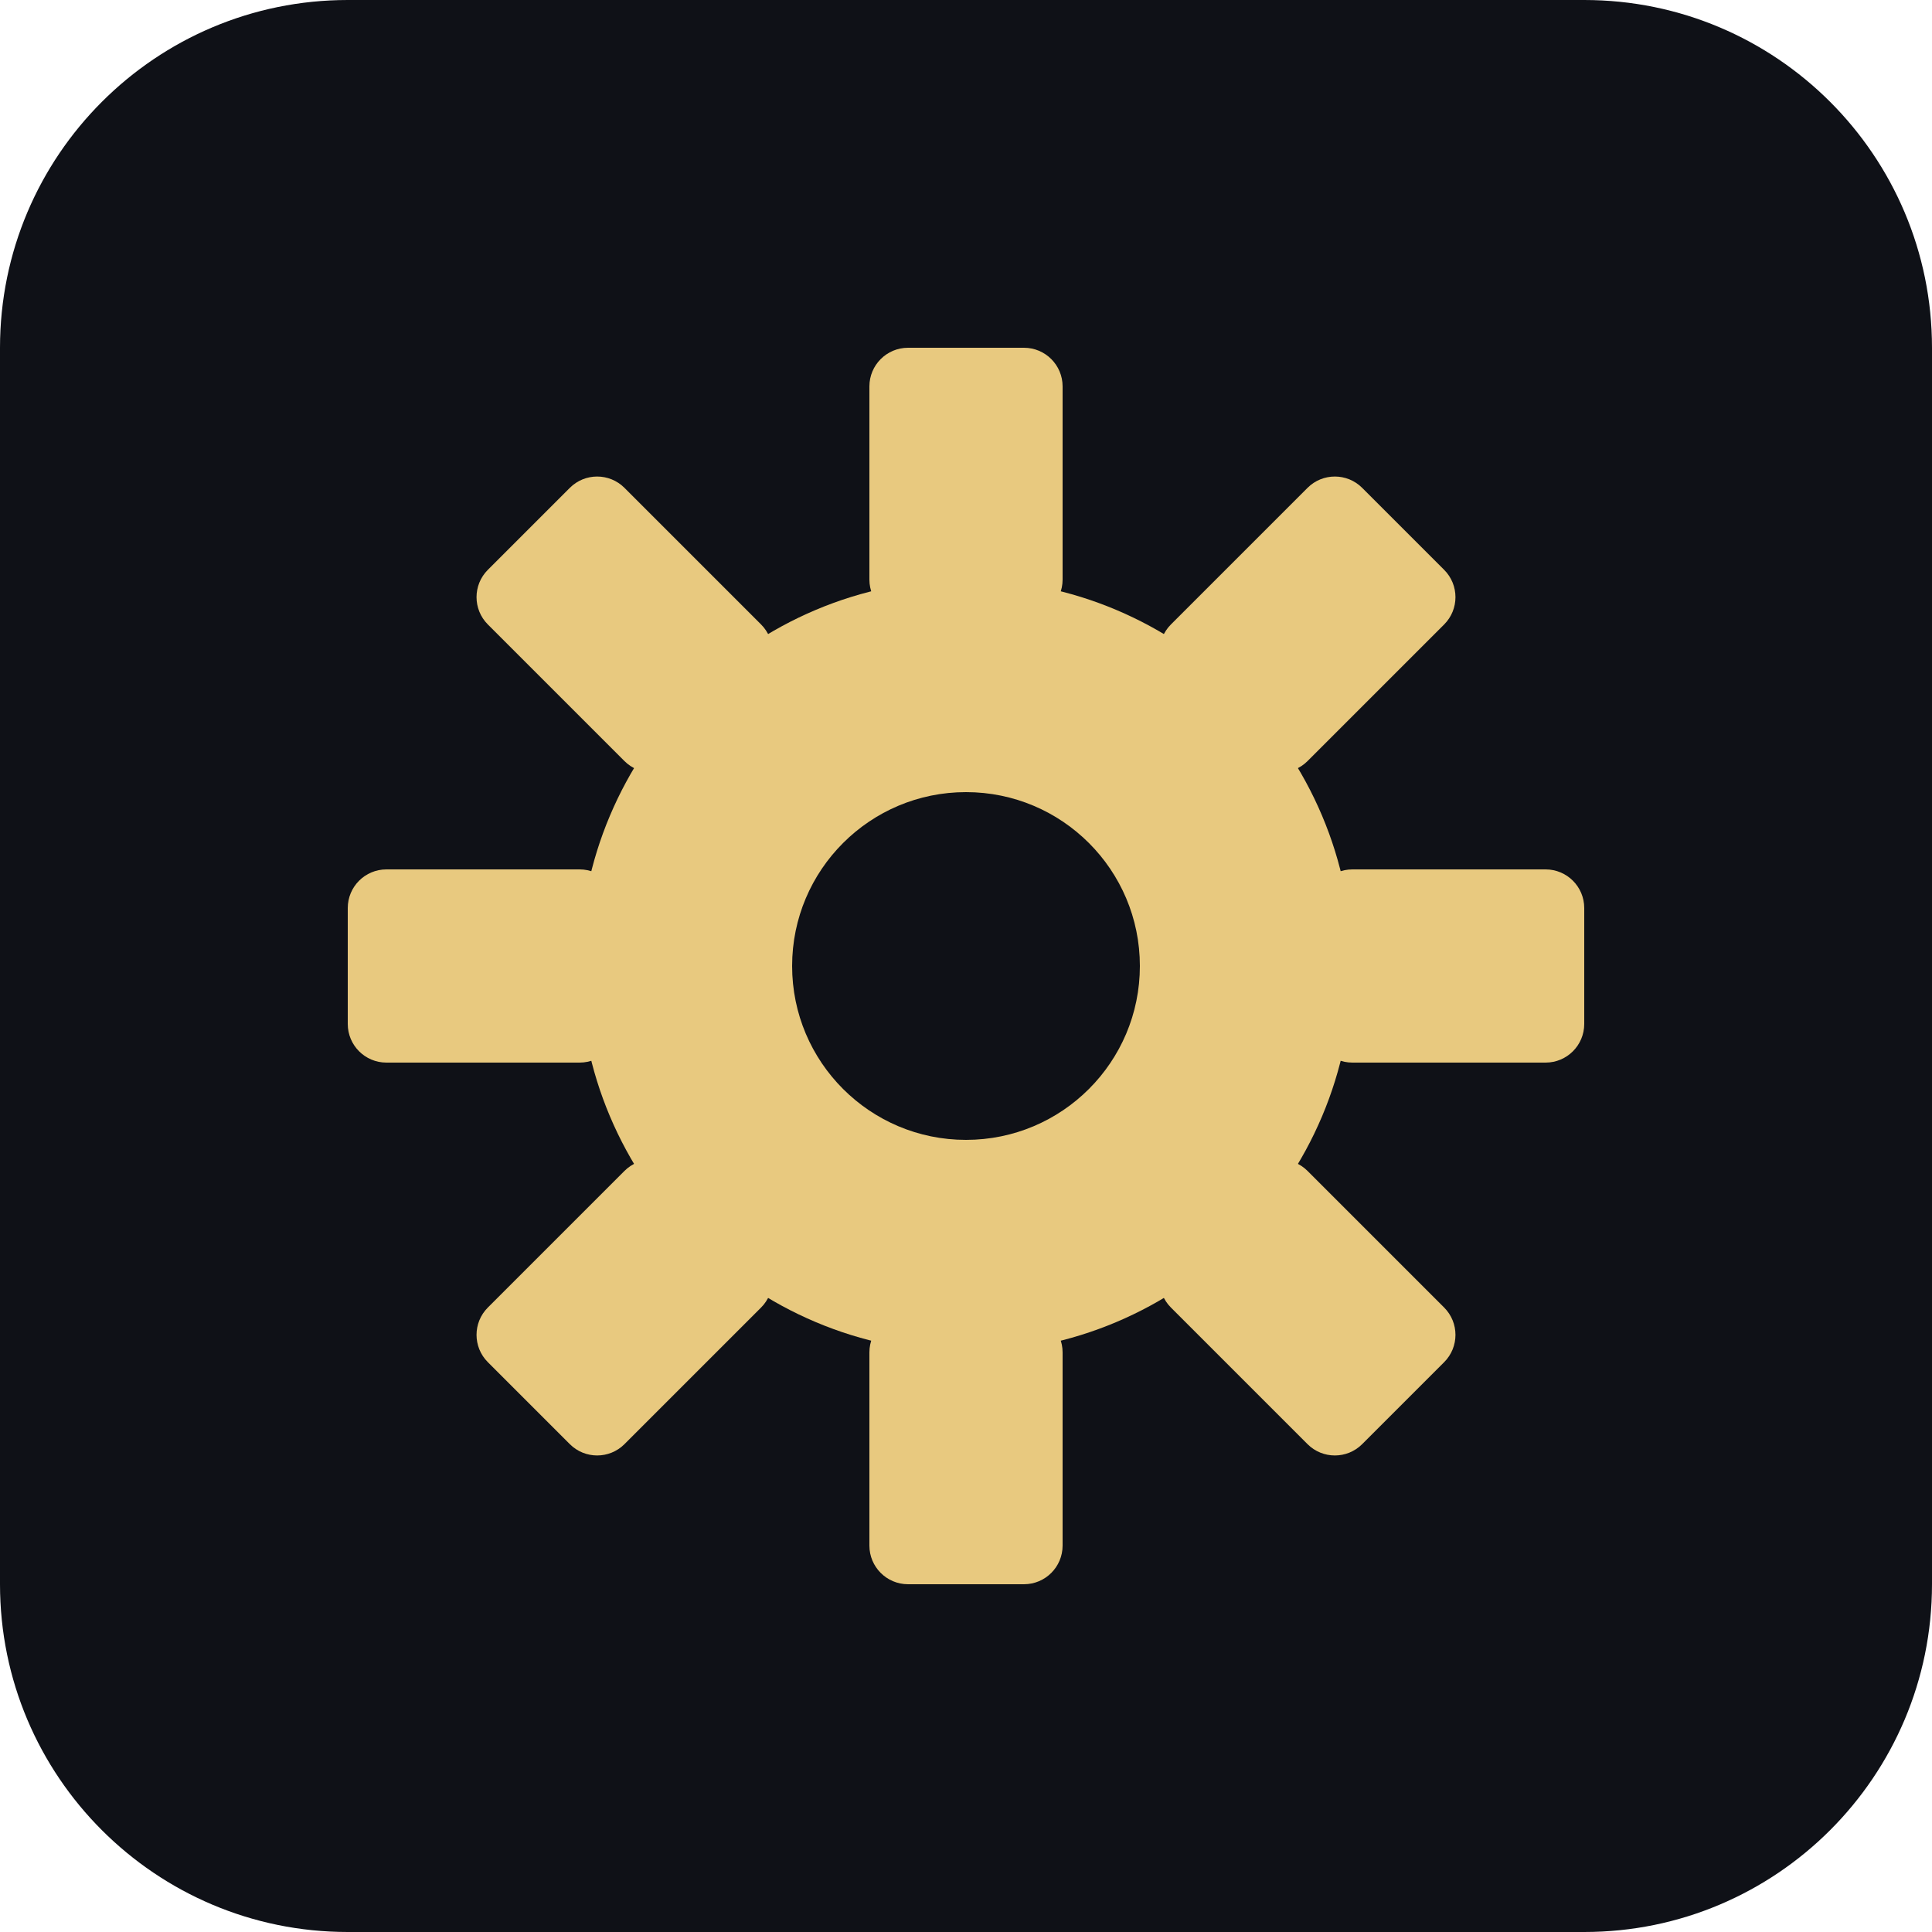
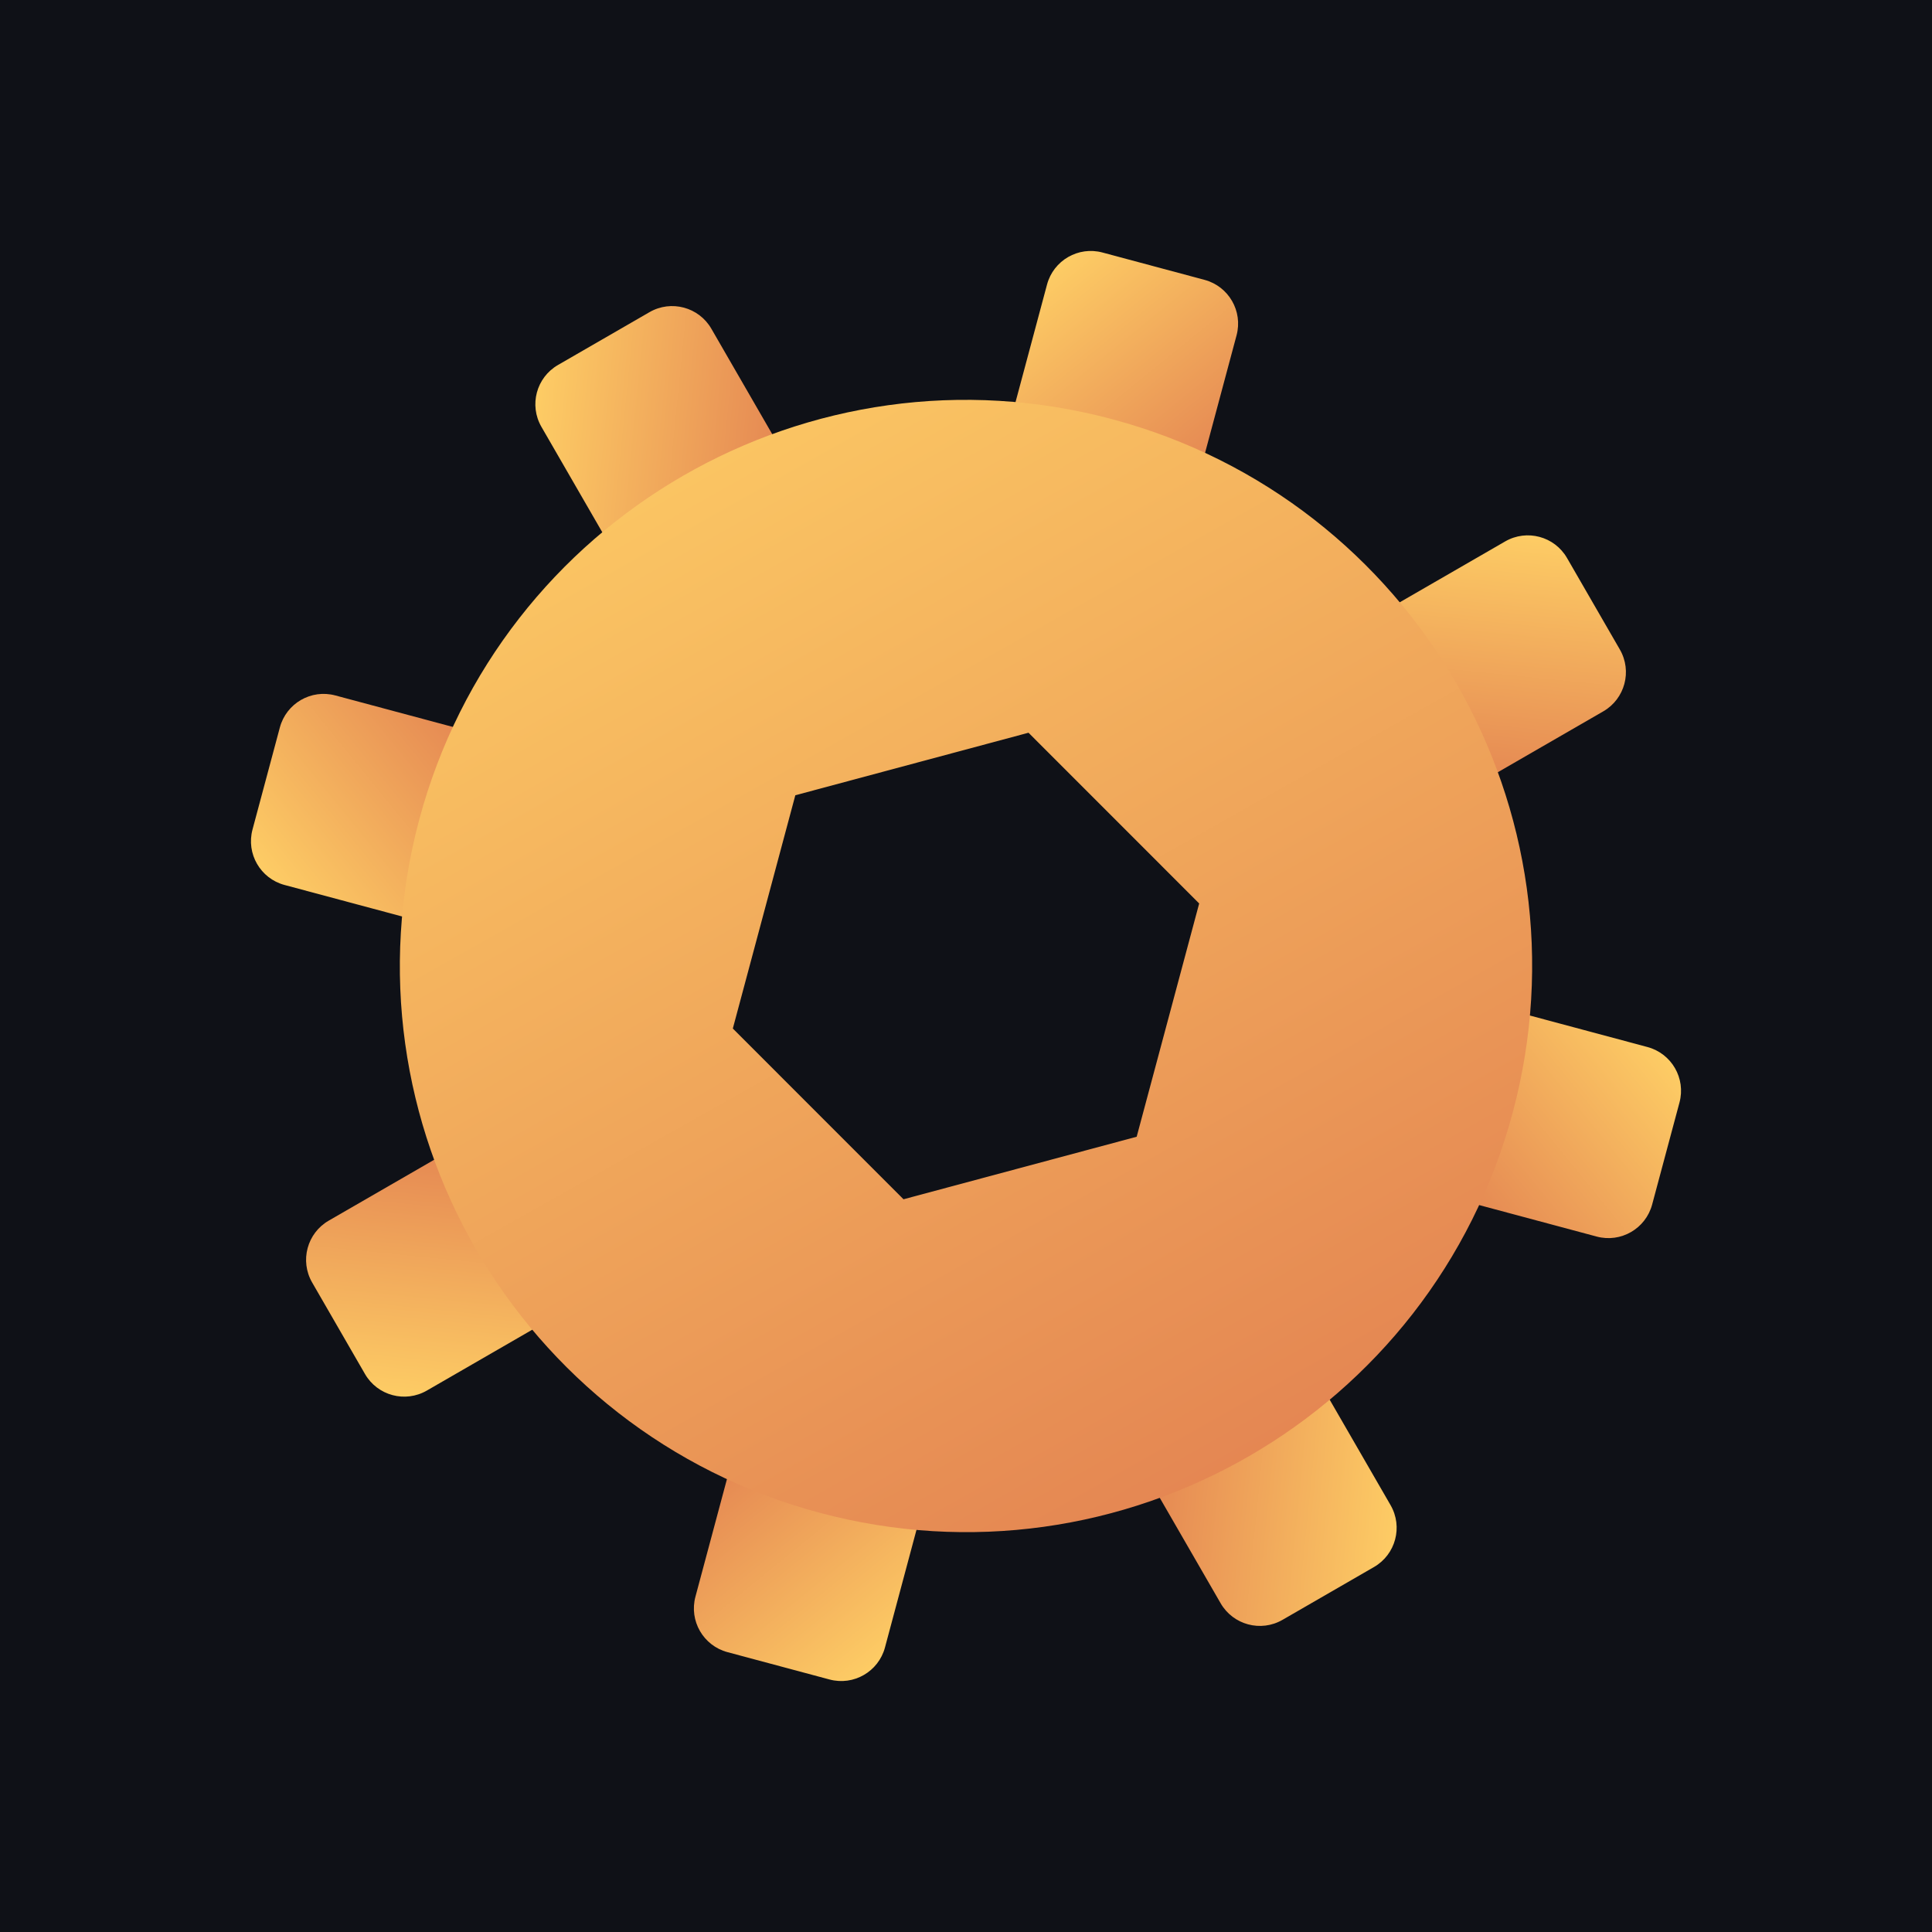
- <svg xmlns="http://www.w3.org/2000/svg" viewBox="0 0 100 100">
-   <rect width="100" height="100" rx="18" fill="#0f1117" />
-   <g fill="#e8c97f">
-     <circle cx="50" cy="50" r="20" />
-     <g>
-       <rect x="45" y="18" width="10" height="14" rx="2" />
-       <rect x="45" y="68" width="10" height="14" rx="2" />
-       <rect x="18" y="45" width="14" height="10" rx="2" />
-       <rect x="68" y="45" width="14" height="10" rx="2" />
-       <rect x="45" y="18" width="10" height="14" rx="2" transform="rotate(45 50 50)" />
-       <rect x="45" y="68" width="10" height="14" rx="2" transform="rotate(45 50 50)" />
-       <rect x="18" y="45" width="14" height="10" rx="2" transform="rotate(45 50 50)" />
-       <rect x="68" y="45" width="14" height="10" rx="2" transform="rotate(45 50 50)" />
+ <svg xmlns="http://www.w3.org/2000/svg" viewBox="0 0 512 512">
+   <defs>
+     <linearGradient id="brass" x1="0" y1="0" x2="1" y2="1">
+       <stop offset="0" stop-color="#ffd166" />
+       <stop offset="1" stop-color="#e07a4f" />
+     </linearGradient>
+   </defs>
+   <rect width="512" height="512" fill="#0f1117" />
+   <g transform="translate(256 256) rotate(15)">
+     <g fill="url(#brass)">
+       <rect x="-26" y="-192" width="52" height="72" rx="12" />
+       <rect x="-26" y="-192" width="52" height="72" rx="12" transform="rotate(45)" />
+       <rect x="-26" y="-192" width="52" height="72" rx="12" transform="rotate(90)" />
+       <rect x="-26" y="-192" width="52" height="72" rx="12" transform="rotate(135)" />
+       <rect x="-26" y="-192" width="52" height="72" rx="12" transform="rotate(180)" />
+       <rect x="-26" y="-192" width="52" height="72" rx="12" transform="rotate(225)" />
+       <rect x="-26" y="-192" width="52" height="72" rx="12" transform="rotate(270)" />
+       <rect x="-26" y="-192" width="52" height="72" rx="12" transform="rotate(315)" />
+       <circle r="150" />
    </g>
+     <path d="M 55.4 -32 L 55.4 32 L 0 64 L -55.4 32 L -55.4 -32 L 0 -64 Z" fill="#0f1117" />
  </g>
-   <circle cx="50" cy="50" r="9" fill="#0f1117" />
</svg>
